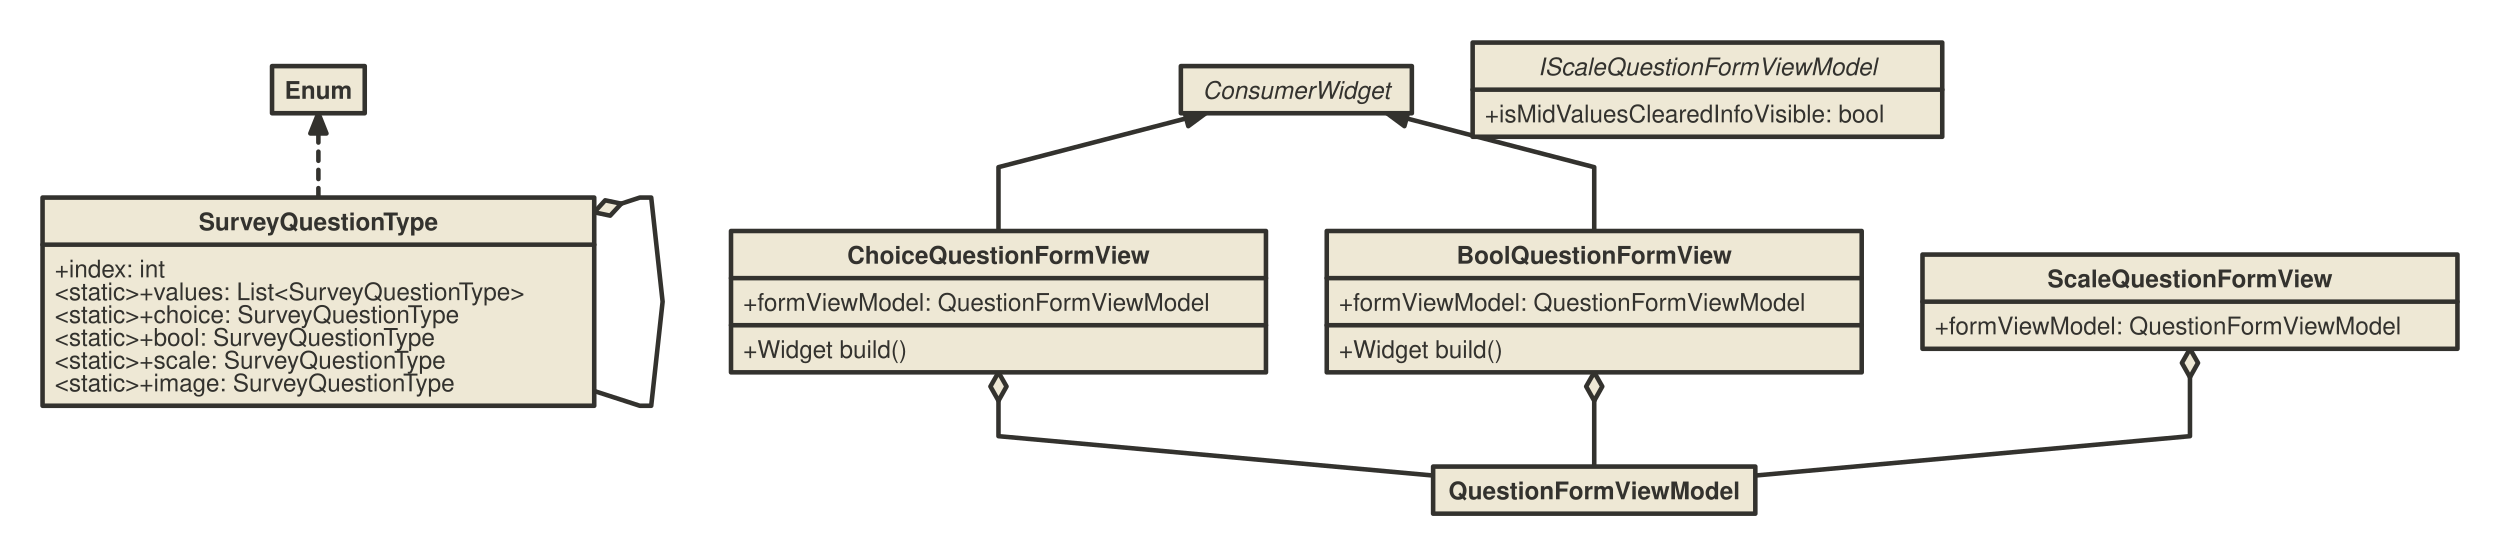
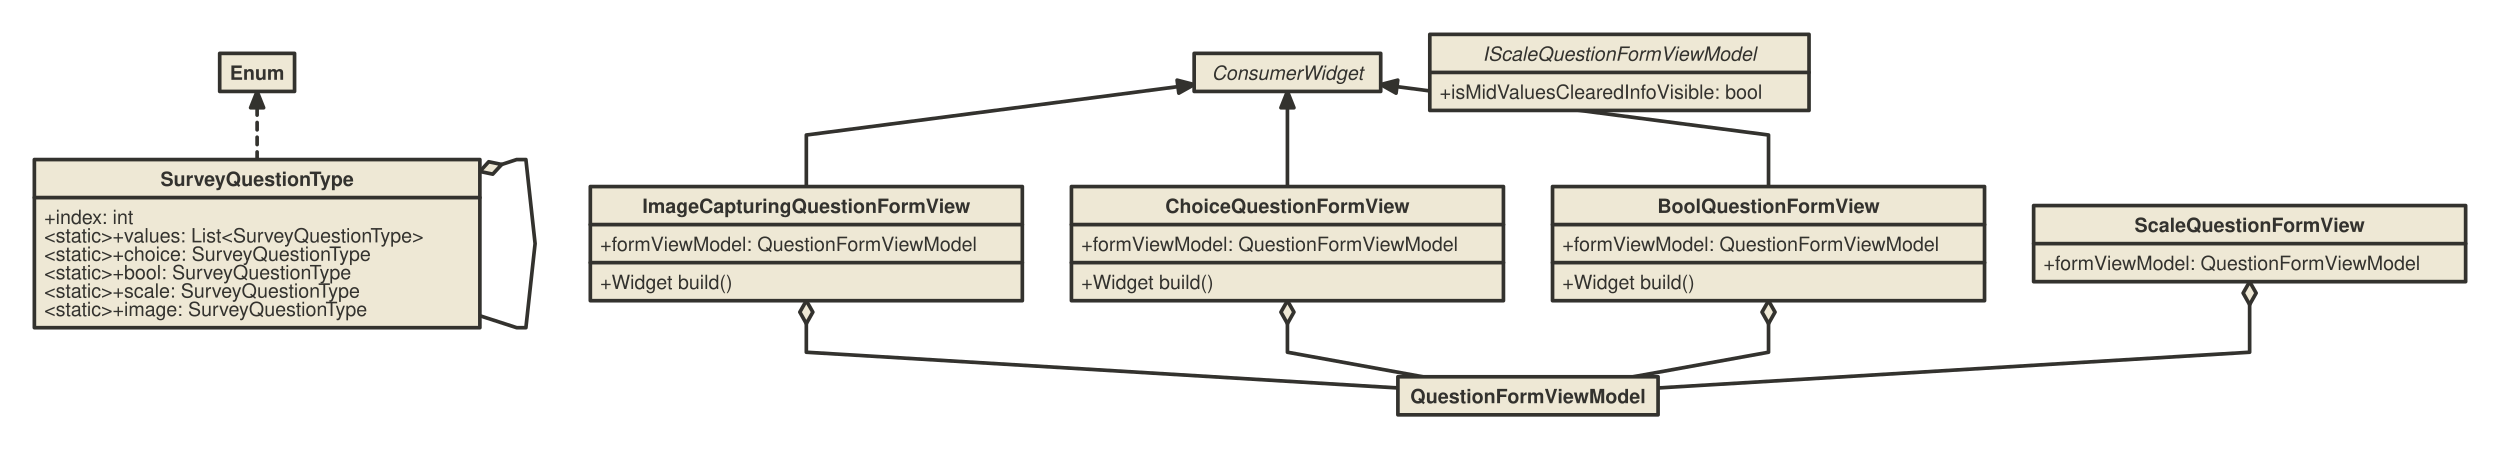
- <svg xmlns="http://www.w3.org/2000/svg" version="1.1" baseProfile="full" width="1645.0" height="366.0" viewbox="0 0 1645 366">
+ <svg xmlns="http://www.w3.org/2000/svg" version="1.1" baseProfile="full" width="2037.0" height="366.0" viewbox="0 0 2037 366">
  <g stroke-width="1.0" text-align="left" font="12pt Helvetica, Arial, sans-serif" font-size="12pt" font-family="Helvetica" font-weight="normal" font-style="normal">
    <g font-family="Helvetica" font-size="12pt" font-weight="bold" font-style="normal" stroke-width="3.0" stroke-linejoin="round" stroke-linecap="round" stroke="#33322E">
      <g stroke="transparent" fill="transparent">
-         <rect x="0.0" y="0.0" height="366.0" width="1645.0" stroke="none" />
+         <rect x="0.0" y="0.0" height="366.0" width="2037.0" stroke="none" />
      </g>
      <g transform="translate(8, 8)" fill="#33322E">
        <g transform="translate(20, 20)" fill="#33322E" font-family="Helvetica" font-size="12pt" font-weight="normal" font-style="normal">
+           <path d="M629.0 235.7 L629 259 L1111 288.1 L1111.0 288.1 " fill="none" />
+           <g fill="#eee8d5">
+             <path d="M634.3 226.3 L629.0 235.7 L623.7 226.3 L629.0 217.0 Z" />
+           </g>
+           <path d="M931.8 42.6 L629 82 L629 124 L629.0 124.0 " fill="none" />
+           <path d="M932.5 47.9 L931.8 42.6 L931.1 37.3 L945.0 40.9 Z" />
          <path d="M380.8 106.0 L393 102 L400.5 102 L400.5 102 L408 170.5 L408 170.5 L400.5 239 L400.5 239 L393 239 L393 239 L363 229.284 L363.0 229.3 " fill="none" />
          <g fill="#eee8d5">
            <path d="M370.2 103.8 L380.8 106.0 L373.5 113.9 L363.0 111.7 Z" />
          </g>
          <g stroke-dasharray="6 6">
            <path d="M181.5 59.8 L181.5 82 L181.5 102 L181.5 102.0 " fill="none" />
          </g>
          <path d="M186.8 59.8 L181.5 59.8 L176.2 59.8 L181.5 46.5 Z" />
-           <path d="M629.0 235.7 L629 259 L915 284.901 L915.0 284.9 " fill="none" />
-           <g fill="#eee8d5">
-             <path d="M634.3 226.3 L629.0 235.7 L623.7 226.3 L629.0 217.0 Z" />
-           </g>
-           <path d="M752.5 49.9 L629 82 L629 124 L629.0 124.0 " fill="none" />
-           <path d="M753.9 55.0 L752.5 49.9 L751.2 44.7 L765.4 46.5 Z" />
-           <path d="M1021.0 235.7 L1021 259 L1021 279 L1021.0 279.0 " fill="none" />
+           <path d="M1021.0 235.7 L1021 259 L1131.423 279 L1131.4 279.0 " fill="none" />
          <g fill="#eee8d5">
            <path d="M1026.3 226.3 L1021.0 235.7 L1015.7 226.3 L1021.0 217.0 Z" />
          </g>
-           <path d="M897.5 49.9 L1021 82 L1021 124 L1021.0 124.0 " fill="none" />
-           <path d="M898.8 44.7 L897.5 49.9 L896.1 55.0 L884.6 46.5 Z" />
-           <path d="M1413.0 220.2 L1413 259 L1127 284.901 L1127.0 284.9 " fill="none" />
+           <path d="M1021.0 59.8 L1021 82 L1021 124 L1021.0 124.0 " fill="none" />
+           <path d="M1026.3 59.8 L1021.0 59.8 L1015.7 59.8 L1021.0 46.5 Z" />
+           <path d="M1413.0 235.7 L1413 259 L1302.577 279 L1302.6 279.0 " fill="none" />
          <g fill="#eee8d5">
-             <path d="M1418.3 210.8 L1413.0 220.2 L1407.7 210.8 L1413.0 201.5 Z" />
+             <path d="M1418.3 226.3 L1413.0 235.7 L1407.7 226.3 L1413.0 217.0 Z" />
+           </g>
+           <path d="M1110.2 42.6 L1413 82 L1413 124 L1413.0 124.0 " fill="none" />
+           <path d="M1110.9 37.3 L1110.2 42.6 L1109.5 47.9 L1097.0 40.9 Z" />
+           <path d="M1805.0 220.2 L1805 259 L1323 288.1 L1323.0 288.1 " fill="none" />
+           <g fill="#eee8d5">
+             <path d="M1810.3 210.8 L1805.0 220.2 L1799.7 210.8 L1805.0 201.5 Z" />
+           </g>
+           <g data-name="ImageCapturingQuestionFormView">
+             <g fill="#eee8d5" stroke="#33322E" data-name="ImageCapturingQuestionFormView">
+               <rect x="453.0" y="124.0" height="93.0" width="352.0" data-name="ImageCapturingQuestionFormView" />
+               <path d="M453.0 155.0 L805.0 155.0" fill="none" data-name="ImageCapturingQuestionFormView" />
+               <path d="M453.0 186.0 L805.0 186.0" fill="none" data-name="ImageCapturingQuestionFormView" />
+             </g>
+             <g transform="translate(453, 124)" font-family="Helvetica" font-size="12pt" font-weight="bold" font-style="normal" data-name="ImageCapturingQuestionFormView">
+               <g transform="translate(8, 8)" fill="#33322E" text-align="center" data-name="ImageCapturingQuestionFormView">
+                 <text x="168.0" y="13.5" stroke="none" text-anchor="middle" data-name="ImageCapturingQuestionFormView">ImageCapturingQuestionFormView</text>
+               </g>
+             </g>
+             <g transform="translate(453, 155)" font-family="Helvetica" font-size="12pt" font-weight="normal" font-style="normal" data-name="ImageCapturingQuestionFormView">
+               <g transform="translate(8, 8)" fill="#33322E" text-align="left" data-name="ImageCapturingQuestionFormView">
+                 <text x="0.0" y="13.5" stroke="none" data-name="ImageCapturingQuestionFormView">+formViewModel: QuestionFormViewModel</text>
+               </g>
+             </g>
+             <g transform="translate(453, 186)" font-family="Helvetica" font-size="12pt" font-weight="normal" font-style="normal" data-name="ImageCapturingQuestionFormView">
+               <g transform="translate(8, 8)" fill="#33322E" text-align="left" data-name="ImageCapturingQuestionFormView">
+                 <text x="0.0" y="13.5" stroke="none" data-name="ImageCapturingQuestionFormView">+Widget build()</text>
+               </g>
+             </g>
+           </g>
+           <g data-name="QuestionFormViewModel">
+             <g fill="#eee8d5" stroke="#33322E" data-name="QuestionFormViewModel">
+               <rect x="1111.0" y="279.0" height="31.0" width="212.0" data-name="QuestionFormViewModel" />
+             </g>
+             <g transform="translate(1111, 279)" font-family="Helvetica" font-size="12pt" font-weight="bold" font-style="normal" data-name="QuestionFormViewModel">
+               <g transform="translate(8, 8)" fill="#33322E" text-align="center" data-name="QuestionFormViewModel">
+                 <text x="98.0" y="13.5" stroke="none" text-anchor="middle" data-name="QuestionFormViewModel">QuestionFormViewModel</text>
+               </g>
+             </g>
+           </g>
+           <g data-name="ConsumerWidget">
+             <g fill="#eee8d5" stroke="#33322E" data-name="ConsumerWidget">
+               <rect x="945.0" y="15.5" height="31.0" width="152.0" data-name="ConsumerWidget" />
+             </g>
+             <g transform="translate(945, 15.5)" font-family="Helvetica" font-size="12pt" font-weight="normal" font-style="italic" data-name="ConsumerWidget">
+               <g transform="translate(8, 8)" fill="#33322E" text-align="center" data-name="ConsumerWidget">
+                 <text x="68.0" y="13.5" stroke="none" text-anchor="middle" data-name="ConsumerWidget">ConsumerWidget</text>
+               </g>
+             </g>
          </g>
          <g data-name="SurveyQuestionType">
            <g fill="#eee8d5" stroke="#33322E" data-name="SurveyQuestionType">
              <rect x="0.0" y="102.0" height="137.0" width="363.0" data-name="SurveyQuestionType" />
              <path d="M0.0 133.0 L363.0 133.0" fill="none" data-name="SurveyQuestionType" />
            </g>
            <g transform="translate(0, 102)" font-family="Helvetica" font-size="12pt" font-weight="bold" font-style="normal" data-name="SurveyQuestionType">
              <g transform="translate(8, 8)" fill="#33322E" text-align="center" data-name="SurveyQuestionType">
                <text x="173.5" y="13.5" stroke="none" text-anchor="middle" data-name="SurveyQuestionType">SurveyQuestionType</text>
              </g>
            </g>
            <g transform="translate(0, 133)" font-family="Helvetica" font-size="12pt" font-weight="normal" font-style="normal" data-name="SurveyQuestionType">
              <g transform="translate(8, 8)" fill="#33322E" text-align="left" data-name="SurveyQuestionType">
                <text x="0.0" y="13.5" stroke="none" data-name="SurveyQuestionType">+index: int</text>
                <text x="0.0" y="28.5" stroke="none" data-name="SurveyQuestionType">&lt;static&gt;+values: List&lt;SurveyQuestionType&gt;</text>
                <text x="0.0" y="43.5" stroke="none" data-name="SurveyQuestionType">&lt;static&gt;+choice: SurveyQuestionType</text>
                <text x="0.0" y="58.5" stroke="none" data-name="SurveyQuestionType">&lt;static&gt;+bool: SurveyQuestionType</text>
                <text x="0.0" y="73.5" stroke="none" data-name="SurveyQuestionType">&lt;static&gt;+scale: SurveyQuestionType</text>
                <text x="0.0" y="88.5" stroke="none" data-name="SurveyQuestionType">&lt;static&gt;+image: SurveyQuestionType</text>
              </g>
            </g>
          </g>
          <g data-name="Enum">
            <g fill="#eee8d5" stroke="#33322E" data-name="Enum">
              <rect x="151.0" y="15.5" height="31.0" width="61.0" data-name="Enum" />
            </g>
            <g transform="translate(151, 15.5)" font-family="Helvetica" font-size="12pt" font-weight="bold" font-style="normal" data-name="Enum">
              <g transform="translate(8, 8)" fill="#33322E" text-align="center" data-name="Enum">
                <text x="22.5" y="13.5" stroke="none" text-anchor="middle" data-name="Enum">Enum</text>
              </g>
            </g>
          </g>
          <g data-name="ChoiceQuestionFormView">
            <g fill="#eee8d5" stroke="#33322E" data-name="ChoiceQuestionFormView">
-               <rect x="453.0" y="124.0" height="93.0" width="352.0" data-name="ChoiceQuestionFormView" />
-               <path d="M453.0 155.0 L805.0 155.0" fill="none" data-name="ChoiceQuestionFormView" />
-               <path d="M453.0 186.0 L805.0 186.0" fill="none" data-name="ChoiceQuestionFormView" />
+               <rect x="845.0" y="124.0" height="93.0" width="352.0" data-name="ChoiceQuestionFormView" />
+               <path d="M845.0 155.0 L1197.0 155.0" fill="none" data-name="ChoiceQuestionFormView" />
+               <path d="M845.0 186.0 L1197.0 186.0" fill="none" data-name="ChoiceQuestionFormView" />
            </g>
-             <g transform="translate(453, 124)" font-family="Helvetica" font-size="12pt" font-weight="bold" font-style="normal" data-name="ChoiceQuestionFormView">
+             <g transform="translate(845, 124)" font-family="Helvetica" font-size="12pt" font-weight="bold" font-style="normal" data-name="ChoiceQuestionFormView">
              <g transform="translate(8, 8)" fill="#33322E" text-align="center" data-name="ChoiceQuestionFormView">
                <text x="168.0" y="13.5" stroke="none" text-anchor="middle" data-name="ChoiceQuestionFormView">ChoiceQuestionFormView</text>
              </g>
            </g>
-             <g transform="translate(453, 155)" font-family="Helvetica" font-size="12pt" font-weight="normal" font-style="normal" data-name="ChoiceQuestionFormView">
+             <g transform="translate(845, 155)" font-family="Helvetica" font-size="12pt" font-weight="normal" font-style="normal" data-name="ChoiceQuestionFormView">
              <g transform="translate(8, 8)" fill="#33322E" text-align="left" data-name="ChoiceQuestionFormView">
                <text x="0.0" y="13.5" stroke="none" data-name="ChoiceQuestionFormView">+formViewModel: QuestionFormViewModel</text>
              </g>
            </g>
-             <g transform="translate(453, 186)" font-family="Helvetica" font-size="12pt" font-weight="normal" font-style="normal" data-name="ChoiceQuestionFormView">
+             <g transform="translate(845, 186)" font-family="Helvetica" font-size="12pt" font-weight="normal" font-style="normal" data-name="ChoiceQuestionFormView">
              <g transform="translate(8, 8)" fill="#33322E" text-align="left" data-name="ChoiceQuestionFormView">
                <text x="0.0" y="13.5" stroke="none" data-name="ChoiceQuestionFormView">+Widget build()</text>
              </g>
            </g>
          </g>
-           <g data-name="QuestionFormViewModel">
-             <g fill="#eee8d5" stroke="#33322E" data-name="QuestionFormViewModel">
-               <rect x="915.0" y="279.0" height="31.0" width="212.0" data-name="QuestionFormViewModel" />
-             </g>
-             <g transform="translate(915, 279)" font-family="Helvetica" font-size="12pt" font-weight="bold" font-style="normal" data-name="QuestionFormViewModel">
-               <g transform="translate(8, 8)" fill="#33322E" text-align="center" data-name="QuestionFormViewModel">
-                 <text x="98.0" y="13.5" stroke="none" text-anchor="middle" data-name="QuestionFormViewModel">QuestionFormViewModel</text>
-               </g>
-             </g>
-           </g>
-           <g data-name="ConsumerWidget">
-             <g fill="#eee8d5" stroke="#33322E" data-name="ConsumerWidget">
-               <rect x="749.0" y="15.5" height="31.0" width="152.0" data-name="ConsumerWidget" />
-             </g>
-             <g transform="translate(749, 15.5)" font-family="Helvetica" font-size="12pt" font-weight="normal" font-style="italic" data-name="ConsumerWidget">
-               <g transform="translate(8, 8)" fill="#33322E" text-align="center" data-name="ConsumerWidget">
-                 <text x="68.0" y="13.5" stroke="none" text-anchor="middle" data-name="ConsumerWidget">ConsumerWidget</text>
-               </g>
-             </g>
-           </g>
          <g data-name="BoolQuestionFormView">
            <g fill="#eee8d5" stroke="#33322E" data-name="BoolQuestionFormView">
-               <rect x="845.0" y="124.0" height="93.0" width="352.0" data-name="BoolQuestionFormView" />
-               <path d="M845.0 155.0 L1197.0 155.0" fill="none" data-name="BoolQuestionFormView" />
-               <path d="M845.0 186.0 L1197.0 186.0" fill="none" data-name="BoolQuestionFormView" />
+               <rect x="1237.0" y="124.0" height="93.0" width="352.0" data-name="BoolQuestionFormView" />
+               <path d="M1237.0 155.0 L1589.0 155.0" fill="none" data-name="BoolQuestionFormView" />
+               <path d="M1237.0 186.0 L1589.0 186.0" fill="none" data-name="BoolQuestionFormView" />
            </g>
-             <g transform="translate(845, 124)" font-family="Helvetica" font-size="12pt" font-weight="bold" font-style="normal" data-name="BoolQuestionFormView">
+             <g transform="translate(1237, 124)" font-family="Helvetica" font-size="12pt" font-weight="bold" font-style="normal" data-name="BoolQuestionFormView">
              <g transform="translate(8, 8)" fill="#33322E" text-align="center" data-name="BoolQuestionFormView">
                <text x="168.0" y="13.5" stroke="none" text-anchor="middle" data-name="BoolQuestionFormView">BoolQuestionFormView</text>
              </g>
            </g>
-             <g transform="translate(845, 155)" font-family="Helvetica" font-size="12pt" font-weight="normal" font-style="normal" data-name="BoolQuestionFormView">
+             <g transform="translate(1237, 155)" font-family="Helvetica" font-size="12pt" font-weight="normal" font-style="normal" data-name="BoolQuestionFormView">
              <g transform="translate(8, 8)" fill="#33322E" text-align="left" data-name="BoolQuestionFormView">
                <text x="0.0" y="13.5" stroke="none" data-name="BoolQuestionFormView">+formViewModel: QuestionFormViewModel</text>
              </g>
            </g>
-             <g transform="translate(845, 186)" font-family="Helvetica" font-size="12pt" font-weight="normal" font-style="normal" data-name="BoolQuestionFormView">
+             <g transform="translate(1237, 186)" font-family="Helvetica" font-size="12pt" font-weight="normal" font-style="normal" data-name="BoolQuestionFormView">
              <g transform="translate(8, 8)" fill="#33322E" text-align="left" data-name="BoolQuestionFormView">
                <text x="0.0" y="13.5" stroke="none" data-name="BoolQuestionFormView">+Widget build()</text>
              </g>
            </g>
          </g>
          <g data-name="IScaleQuestionFormViewModel">
            <g fill="#eee8d5" stroke="#33322E" data-name="IScaleQuestionFormViewModel">
-               <rect x="941.0" y="0.0" height="62.0" width="309.0" data-name="IScaleQuestionFormViewModel" />
-               <path d="M941.0 31.0 L1250.0 31.0" fill="none" data-name="IScaleQuestionFormViewModel" />
+               <rect x="1137.0" y="0.0" height="62.0" width="309.0" data-name="IScaleQuestionFormViewModel" />
+               <path d="M1137.0 31.0 L1446.0 31.0" fill="none" data-name="IScaleQuestionFormViewModel" />
            </g>
-             <g transform="translate(941, 0)" font-family="Helvetica" font-size="12pt" font-weight="normal" font-style="italic" data-name="IScaleQuestionFormViewModel">
+             <g transform="translate(1137, 0)" font-family="Helvetica" font-size="12pt" font-weight="normal" font-style="italic" data-name="IScaleQuestionFormViewModel">
              <g transform="translate(8, 8)" fill="#33322E" text-align="center" data-name="IScaleQuestionFormViewModel">
                <text x="146.5" y="13.5" stroke="none" text-anchor="middle" data-name="IScaleQuestionFormViewModel">IScaleQuestionFormViewModel</text>
              </g>
            </g>
-             <g transform="translate(941, 31)" font-family="Helvetica" font-size="12pt" font-weight="normal" font-style="normal" data-name="IScaleQuestionFormViewModel">
+             <g transform="translate(1137, 31)" font-family="Helvetica" font-size="12pt" font-weight="normal" font-style="normal" data-name="IScaleQuestionFormViewModel">
              <g transform="translate(8, 8)" fill="#33322E" text-align="left" data-name="IScaleQuestionFormViewModel">
                <text x="0.0" y="13.5" stroke="none" data-name="IScaleQuestionFormViewModel">+isMidValuesClearedInfoVisible: bool</text>
              </g>
            </g>
          </g>
          <g data-name="ScaleQuestionFormView">
            <g fill="#eee8d5" stroke="#33322E" data-name="ScaleQuestionFormView">
-               <rect x="1237.0" y="139.5" height="62.0" width="352.0" data-name="ScaleQuestionFormView" />
-               <path d="M1237.0 170.5 L1589.0 170.5" fill="none" data-name="ScaleQuestionFormView" />
+               <rect x="1629.0" y="139.5" height="62.0" width="352.0" data-name="ScaleQuestionFormView" />
+               <path d="M1629.0 170.5 L1981.0 170.5" fill="none" data-name="ScaleQuestionFormView" />
            </g>
-             <g transform="translate(1237, 139.5)" font-family="Helvetica" font-size="12pt" font-weight="bold" font-style="normal" data-name="ScaleQuestionFormView">
+             <g transform="translate(1629, 139.5)" font-family="Helvetica" font-size="12pt" font-weight="bold" font-style="normal" data-name="ScaleQuestionFormView">
              <g transform="translate(8, 8)" fill="#33322E" text-align="center" data-name="ScaleQuestionFormView">
                <text x="168.0" y="13.5" stroke="none" text-anchor="middle" data-name="ScaleQuestionFormView">ScaleQuestionFormView</text>
              </g>
            </g>
-             <g transform="translate(1237, 170.5)" font-family="Helvetica" font-size="12pt" font-weight="normal" font-style="normal" data-name="ScaleQuestionFormView">
+             <g transform="translate(1629, 170.5)" font-family="Helvetica" font-size="12pt" font-weight="normal" font-style="normal" data-name="ScaleQuestionFormView">
              <g transform="translate(8, 8)" fill="#33322E" text-align="left" data-name="ScaleQuestionFormView">
                <text x="0.0" y="13.5" stroke="none" data-name="ScaleQuestionFormView">+formViewModel: QuestionFormViewModel</text>
              </g>
            </g>
          </g>
        </g>
      </g>
    </g>
  </g>
</svg>
